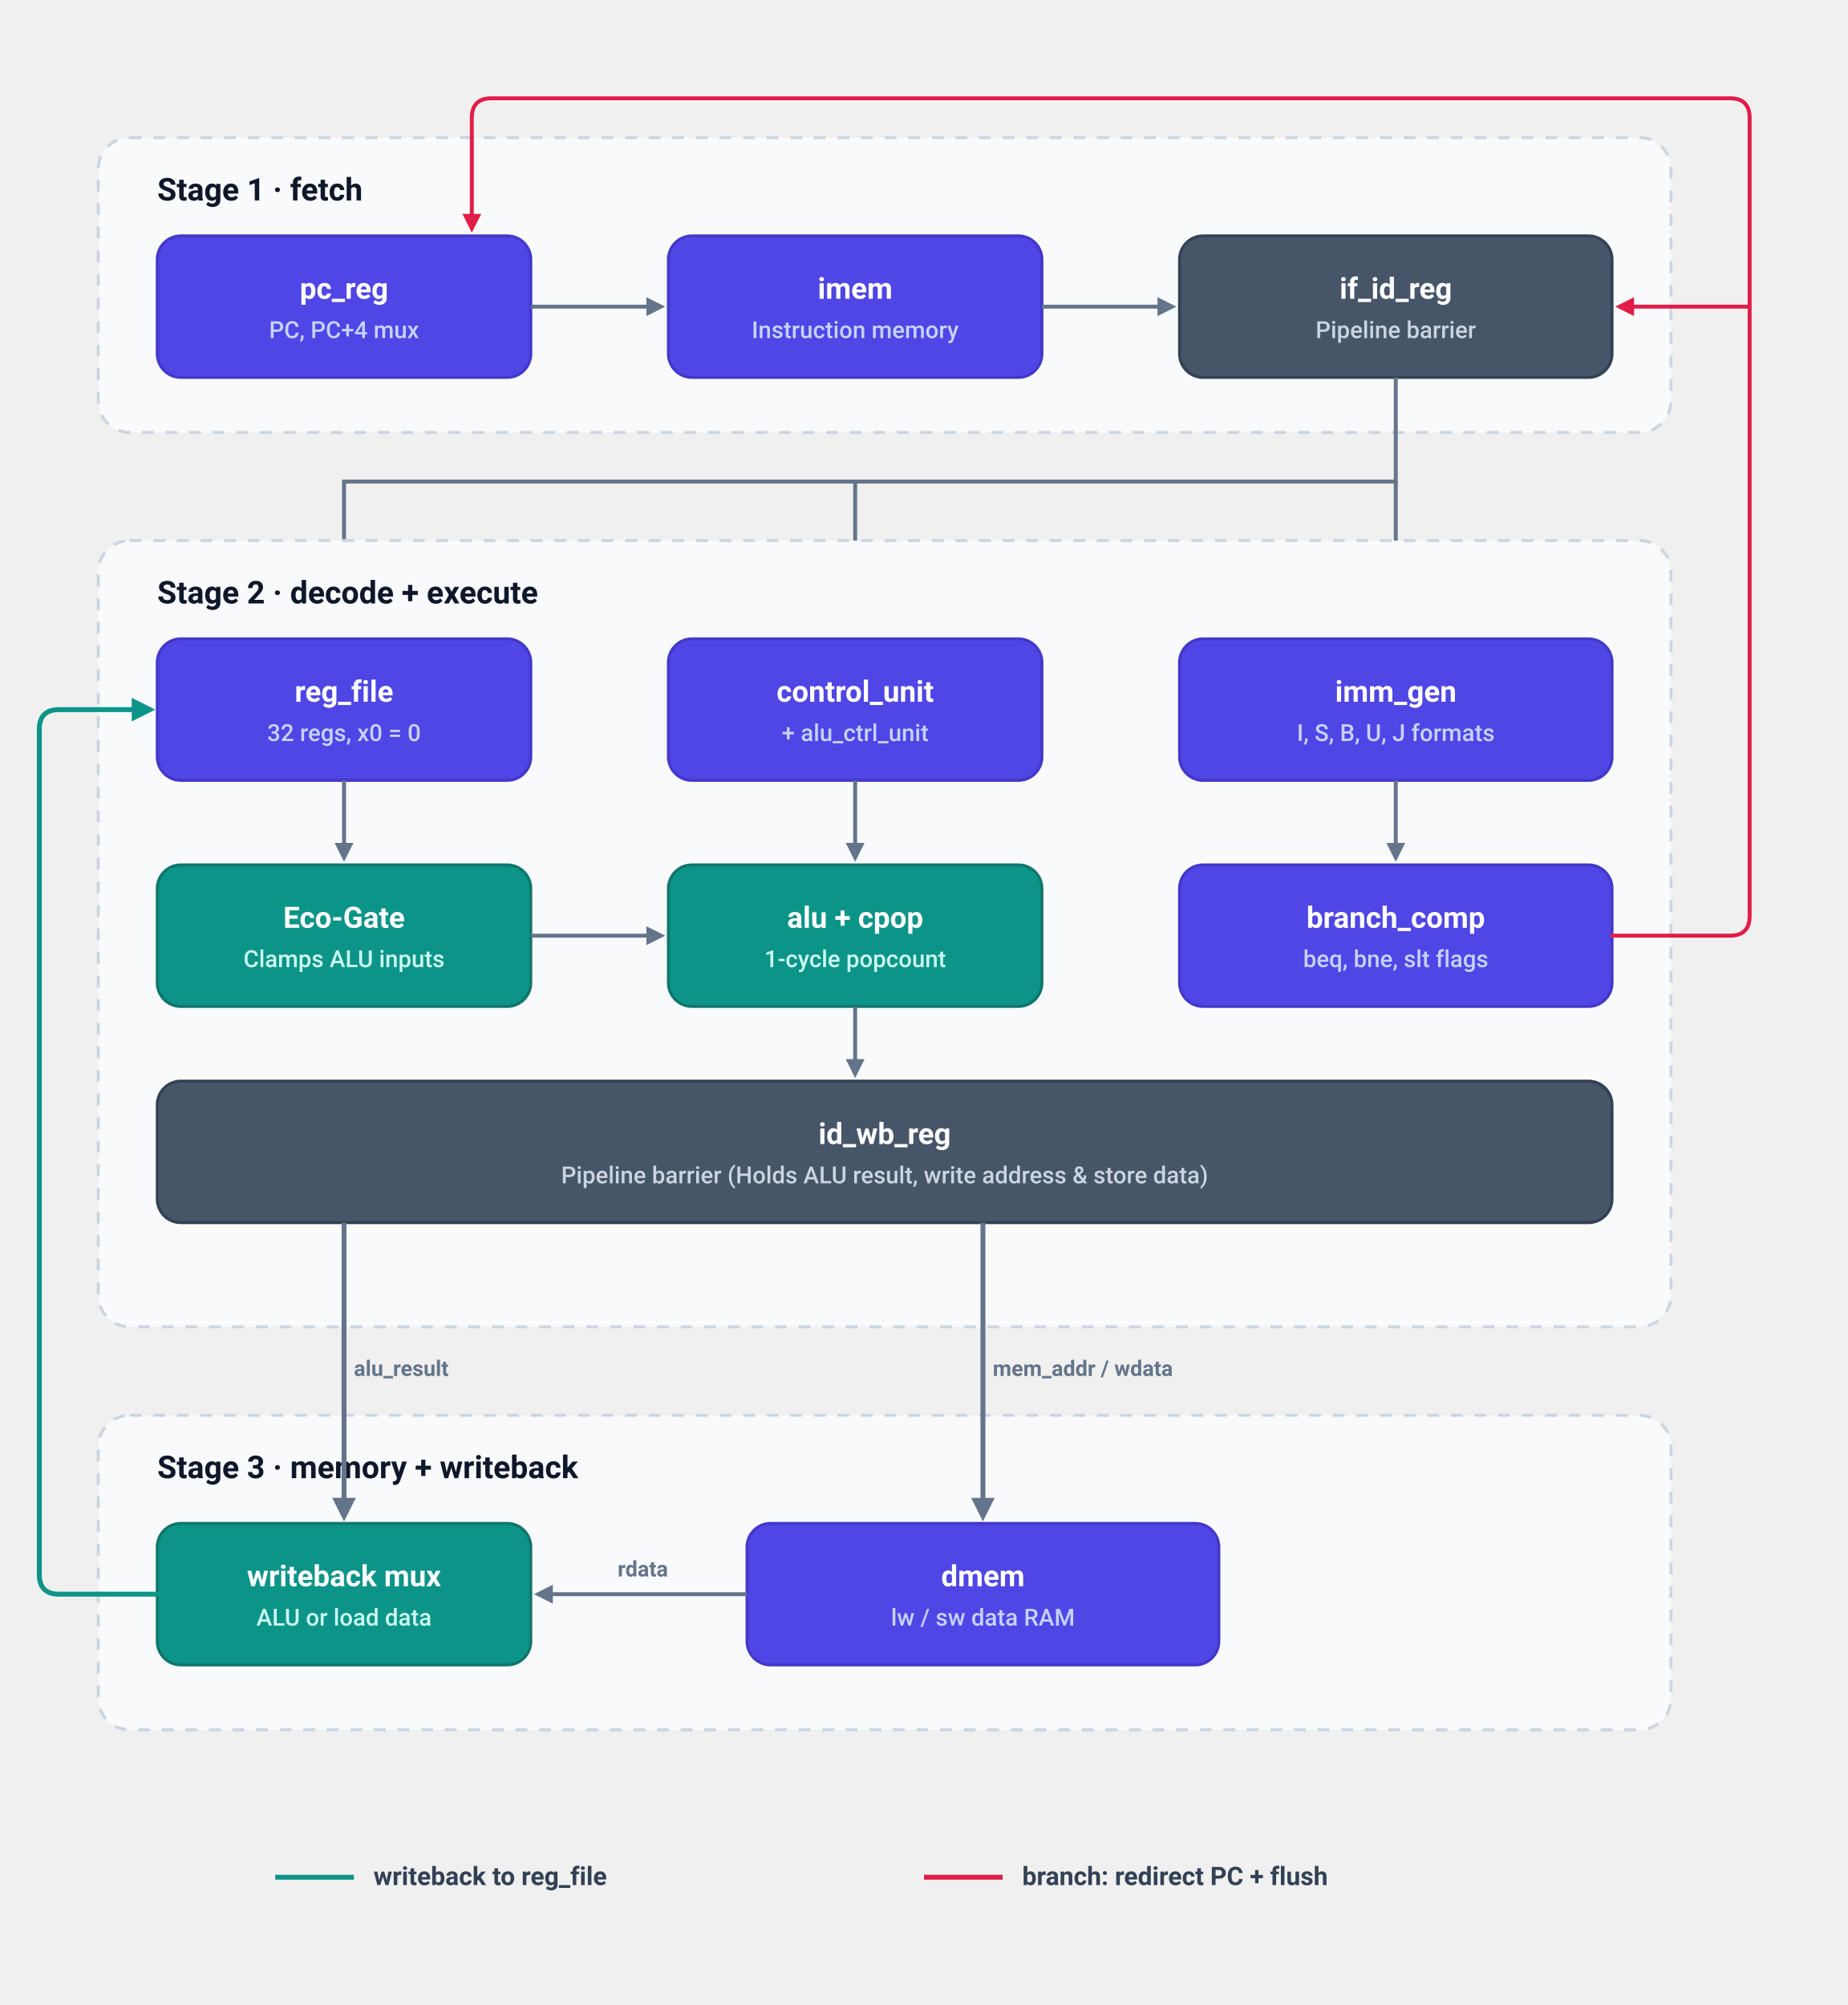
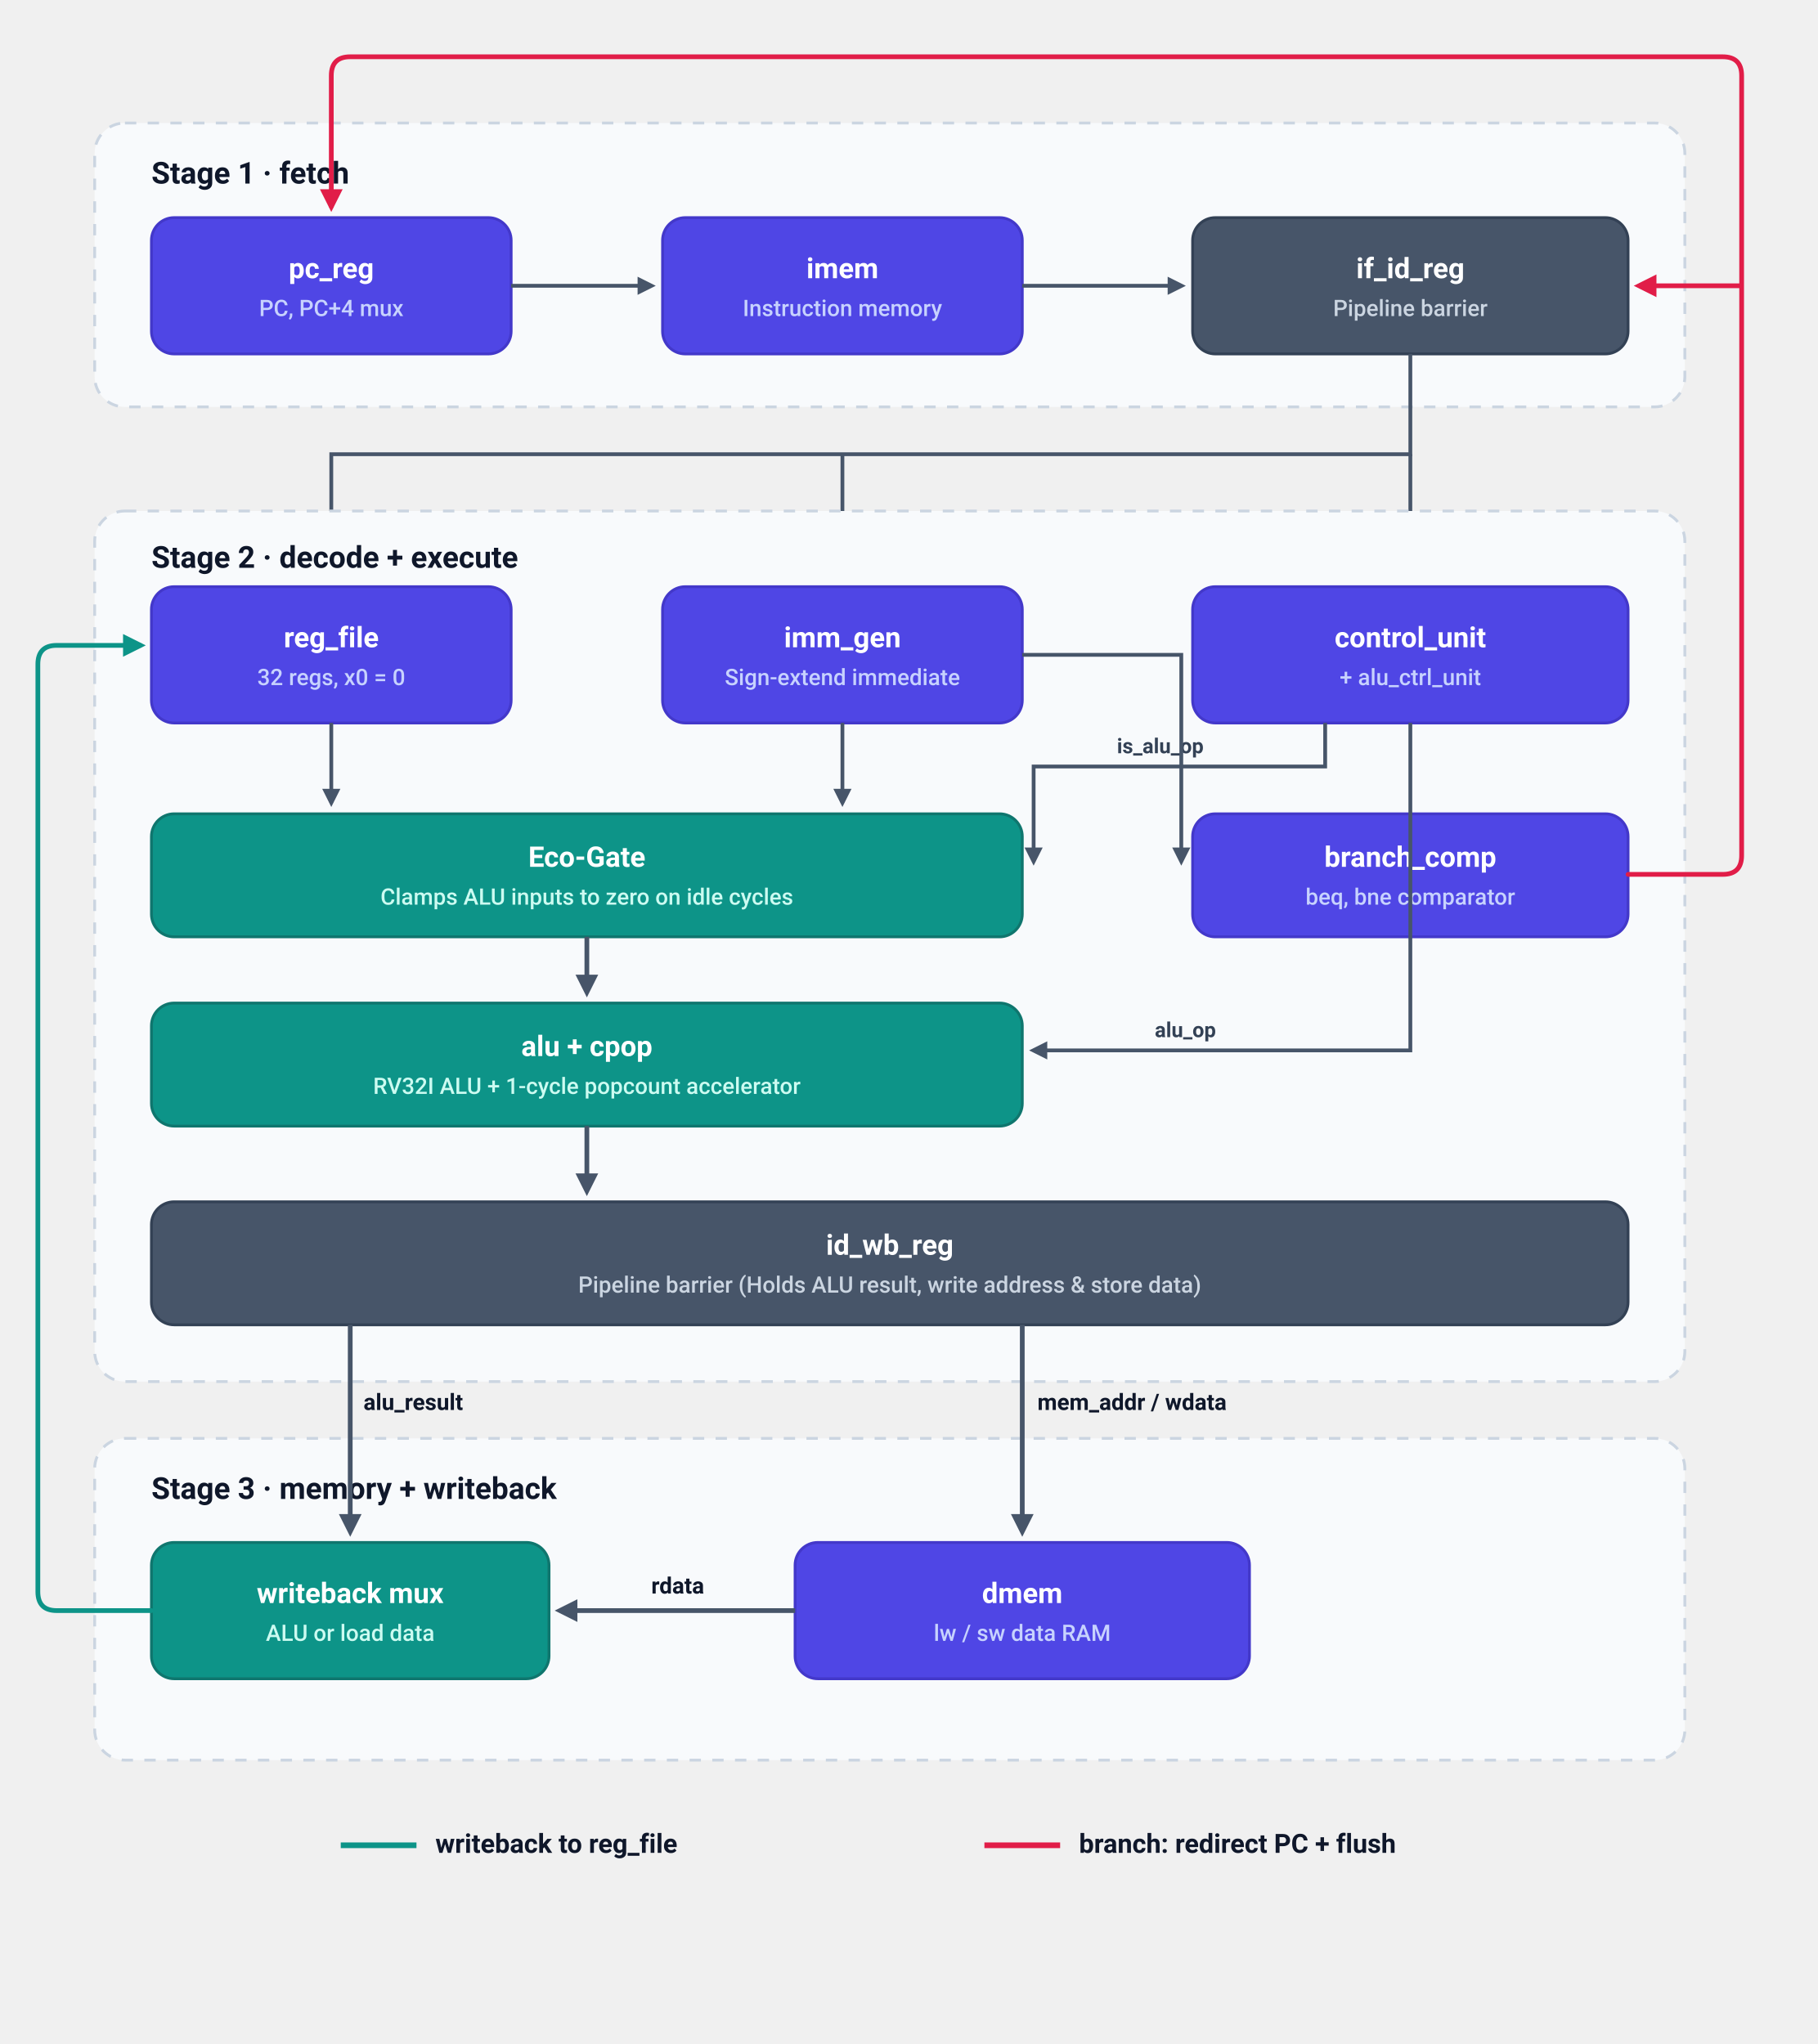
- <svg xmlns="http://www.w3.org/2000/svg" viewBox="0 0 940 1020" width="100%" height="100%" style="background-color: #ffffff; font-family: -apple-system, BlinkMacSystemFont, 'Segoe UI', Roboto, Helvetica, Arial, sans-serif;">
+ <svg xmlns="http://www.w3.org/2000/svg" viewBox="0 0 960 1080" width="100%" height="100%" style="background-color: #ffffff; font-family: -apple-system, BlinkMacSystemFont, 'Segoe UI', Roboto, Helvetica, Arial, sans-serif;">
  <defs>
    <marker id="arrow-gray" viewBox="0 0 10 10" refX="6" refY="5" markerWidth="6" markerHeight="6" orient="auto-start-reverse">
-       <path d="M 0 1 L 8 5 L 0 9 z" fill="#64748b" />
+       <path d="M 0 1 L 8 5 L 0 9 z" fill="#475569" />
    </marker>
    <marker id="arrow-teal" viewBox="0 0 10 10" refX="6" refY="5" markerWidth="6" markerHeight="6" orient="auto-start-reverse">
      <path d="M 0 1 L 8 5 L 0 9 z" fill="#0d9488" />
    </marker>
    <marker id="arrow-coral" viewBox="0 0 10 10" refX="6" refY="5" markerWidth="6" markerHeight="6" orient="auto-start-reverse">
      <path d="M 0 1 L 8 5 L 0 9 z" fill="#e11d48" />
    </marker>
  </defs>
-   <rect x="50" y="70" width="800" height="150" rx="16" fill="#f8fafc" stroke="#cbd5e1" stroke-width="1.5" stroke-dasharray="6 6" />
-   <text x="80" y="102" fill="#0f172a" font-size="16" font-weight="700">Stage 1 · fetch</text>
-   <g transform="translate(80, 120)">
+   <rect x="50" y="65" width="840" height="150" rx="16" fill="#f8fafc" stroke="#cbd5e1" stroke-width="1.5" stroke-dasharray="6 6" />
+   <text x="80" y="97" fill="#0f172a" font-size="16" font-weight="700">Stage 1 · fetch</text>
+   <g transform="translate(80, 115)">
    <rect width="190" height="72" rx="12" fill="#4f46e5" stroke="#4338ca" stroke-width="1.5" />
    <text x="95" y="32" fill="#ffffff" font-size="15" font-weight="700" text-anchor="middle">pc_reg</text>
    <text x="95" y="52" fill="#c7d2fe" font-size="12" font-weight="500" text-anchor="middle">PC, PC+4 mux</text>
  </g>
-   <g transform="translate(340, 120)">
+   <g transform="translate(350, 115)">
    <rect width="190" height="72" rx="12" fill="#4f46e5" stroke="#4338ca" stroke-width="1.5" />
    <text x="95" y="32" fill="#ffffff" font-size="15" font-weight="700" text-anchor="middle">imem</text>
    <text x="95" y="52" fill="#c7d2fe" font-size="12" font-weight="500" text-anchor="middle">Instruction memory</text>
  </g>
-   <g transform="translate(600, 120)">
-     <rect width="220" height="72" rx="12" fill="#475569" stroke="#334155" stroke-width="1.5" />
-     <text x="110" y="32" fill="#ffffff" font-size="15" font-weight="700" text-anchor="middle">if_id_reg</text>
-     <text x="110" y="52" fill="#cbd5e1" font-size="12" font-weight="500" text-anchor="middle">Pipeline barrier</text>
+   <g transform="translate(630, 115)">
+     <rect width="230" height="72" rx="12" fill="#475569" stroke="#334155" stroke-width="1.5" />
+     <text x="115" y="32" fill="#ffffff" font-size="15" font-weight="700" text-anchor="middle">if_id_reg</text>
+     <text x="115" y="52" fill="#cbd5e1" font-size="12" font-weight="500" text-anchor="middle">Pipeline barrier</text>
  </g>
-   <path d="M 270 156 L 336 156" fill="none" stroke="#64748b" stroke-width="2" marker-end="url(#arrow-gray)" />
-   <path d="M 530 156 L 596 156" fill="none" stroke="#64748b" stroke-width="2" marker-end="url(#arrow-gray)" />
-   <path d="M 710 192 L 710 245 L 175 245 L 175 321" fill="none" stroke="#64748b" stroke-width="2" marker-end="url(#arrow-gray)" />
-   <path d="M 435 245 L 435 321" fill="none" stroke="#64748b" stroke-width="2" marker-end="url(#arrow-gray)" />
-   <path d="M 710 245 L 710 321" fill="none" stroke="#64748b" stroke-width="2" marker-end="url(#arrow-gray)" />
-   <rect x="50" y="275" width="800" height="400" rx="16" fill="#f8fafc" stroke="#cbd5e1" stroke-width="1.5" stroke-dasharray="6 6" />
-   <text x="80" y="307" fill="#0f172a" font-size="16" font-weight="700">Stage 2 · decode + execute</text>
-   <g transform="translate(80, 325)">
+   <path d="M 270 151 L 344 151" fill="none" stroke="#475569" stroke-width="2" marker-end="url(#arrow-gray)" />
+   <path d="M 540 151 L 624 151" fill="none" stroke="#475569" stroke-width="2" marker-end="url(#arrow-gray)" />
+   <path d="M 745 187 L 745 240 L 175 240 L 175 299" fill="none" stroke="#475569" stroke-width="2" marker-end="url(#arrow-gray)" />
+   <path d="M 445 240 L 445 299" fill="none" stroke="#475569" stroke-width="2" marker-end="url(#arrow-gray)" />
+   <path d="M 745 240 L 745 299" fill="none" stroke="#475569" stroke-width="2" marker-end="url(#arrow-gray)" />
+   <rect x="50" y="270" width="840" height="460" rx="16" fill="#f8fafc" stroke="#cbd5e1" stroke-width="1.5" stroke-dasharray="6 6" />
+   <text x="80" y="300" fill="#0f172a" font-size="16" font-weight="700">Stage 2 · decode + execute</text>
+   <g transform="translate(80, 310)">
    <rect width="190" height="72" rx="12" fill="#4f46e5" stroke="#4338ca" stroke-width="1.5" />
    <text x="95" y="32" fill="#ffffff" font-size="15" font-weight="700" text-anchor="middle">reg_file</text>
    <text x="95" y="52" fill="#c7d2fe" font-size="12" font-weight="500" text-anchor="middle">32 regs, x0 = 0</text>
  </g>
-   <g transform="translate(340, 325)">
+   <g transform="translate(350, 310)">
    <rect width="190" height="72" rx="12" fill="#4f46e5" stroke="#4338ca" stroke-width="1.5" />
-     <text x="95" y="32" fill="#ffffff" font-size="15" font-weight="700" text-anchor="middle">control_unit</text>
-     <text x="95" y="52" fill="#c7d2fe" font-size="12" font-weight="500" text-anchor="middle">+ alu_ctrl_unit</text>
+     <text x="95" y="32" fill="#ffffff" font-size="15" font-weight="700" text-anchor="middle">imm_gen</text>
+     <text x="95" y="52" fill="#c7d2fe" font-size="12" font-weight="500" text-anchor="middle">Sign-extend immediate</text>
  </g>
-   <g transform="translate(600, 325)">
-     <rect width="220" height="72" rx="12" fill="#4f46e5" stroke="#4338ca" stroke-width="1.5" />
-     <text x="110" y="32" fill="#ffffff" font-size="15" font-weight="700" text-anchor="middle">imm_gen</text>
-     <text x="110" y="52" fill="#c7d2fe" font-size="12" font-weight="500" text-anchor="middle">I, S, B, U, J formats</text>
+   <g transform="translate(630, 310)">
+     <rect width="230" height="72" rx="12" fill="#4f46e5" stroke="#4338ca" stroke-width="1.5" />
+     <text x="115" y="32" fill="#ffffff" font-size="15" font-weight="700" text-anchor="middle">control_unit</text>
+     <text x="115" y="52" fill="#c7d2fe" font-size="12" font-weight="500" text-anchor="middle">+ alu_ctrl_unit</text>
  </g>
-   <g transform="translate(80, 440)">
-     <rect width="190" height="72" rx="12" fill="#0d9488" stroke="#0f766e" stroke-width="1.5" />
-     <text x="95" y="32" fill="#ffffff" font-size="15" font-weight="700" text-anchor="middle">Eco-Gate</text>
-     <text x="95" y="52" fill="#ccfbf1" font-size="12" font-weight="500" text-anchor="middle">Clamps ALU inputs</text>
+   <g transform="translate(80, 430)">
+     <rect width="460" height="65" rx="12" fill="#0d9488" stroke="#0f766e" stroke-width="1.5" />
+     <text x="230" y="28" fill="#ffffff" font-size="15" font-weight="700" text-anchor="middle">Eco-Gate</text>
+     <text x="230" y="48" fill="#ccfbf1" font-size="12" font-weight="500" text-anchor="middle">Clamps ALU inputs to zero on idle cycles</text>
  </g>
-   <g transform="translate(340, 440)">
-     <rect width="190" height="72" rx="12" fill="#0d9488" stroke="#0f766e" stroke-width="1.5" />
-     <text x="95" y="32" fill="#ffffff" font-size="15" font-weight="700" text-anchor="middle">alu + cpop</text>
-     <text x="95" y="52" fill="#ccfbf1" font-size="12" font-weight="500" text-anchor="middle">1-cycle popcount</text>
+   <g transform="translate(80, 530)">
+     <rect width="460" height="65" rx="12" fill="#0d9488" stroke="#0f766e" stroke-width="1.5" />
+     <text x="230" y="28" fill="#ffffff" font-size="15" font-weight="700" text-anchor="middle">alu + cpop</text>
+     <text x="230" y="48" fill="#ccfbf1" font-size="12" font-weight="500" text-anchor="middle">RV32I ALU + 1-cycle popcount accelerator</text>
  </g>
-   <g transform="translate(600, 440)">
-     <rect width="220" height="72" rx="12" fill="#4f46e5" stroke="#4338ca" stroke-width="1.5" />
-     <text x="110" y="32" fill="#ffffff" font-size="15" font-weight="700" text-anchor="middle">branch_comp</text>
-     <text x="110" y="52" fill="#c7d2fe" font-size="12" font-weight="500" text-anchor="middle">beq, bne, slt flags</text>
+   <g transform="translate(630, 430)">
+     <rect width="230" height="65" rx="12" fill="#4f46e5" stroke="#4338ca" stroke-width="1.5" />
+     <text x="115" y="28" fill="#ffffff" font-size="15" font-weight="700" text-anchor="middle">branch_comp</text>
+     <text x="115" y="48" fill="#c7d2fe" font-size="12" font-weight="500" text-anchor="middle">beq, bne comparator</text>
  </g>
-   <g transform="translate(80, 550)">
-     <rect width="740" height="72" rx="12" fill="#475569" stroke="#334155" stroke-width="1.5" />
-     <text x="370" y="32" fill="#ffffff" font-size="15" font-weight="700" text-anchor="middle">id_wb_reg</text>
-     <text x="370" y="52" fill="#cbd5e1" font-size="12" font-weight="500" text-anchor="middle">Pipeline barrier (Holds ALU result, write address &amp; store data)</text>
+   <g transform="translate(80, 635)">
+     <rect width="780" height="65" rx="12" fill="#475569" stroke="#334155" stroke-width="1.5" />
+     <text x="390" y="28" fill="#ffffff" font-size="15" font-weight="700" text-anchor="middle">id_wb_reg</text>
+     <text x="390" y="48" fill="#cbd5e1" font-size="12" font-weight="500" text-anchor="middle">Pipeline barrier (Holds ALU result, write address &amp; store data)</text>
  </g>
-   <path d="M 175 397 L 175 436" fill="none" stroke="#64748b" stroke-width="2" marker-end="url(#arrow-gray)" />
-   <path d="M 270 476 L 336 476" fill="none" stroke="#64748b" stroke-width="2" marker-end="url(#arrow-gray)" />
-   <path d="M 435 397 L 435 436" fill="none" stroke="#64748b" stroke-width="2" marker-end="url(#arrow-gray)" />
-   <path d="M 435 512 L 435 546" fill="none" stroke="#64748b" stroke-width="2" marker-end="url(#arrow-gray)" />
-   <path d="M 710 397 L 710 436" fill="none" stroke="#64748b" stroke-width="2" marker-end="url(#arrow-gray)" />
-   <rect x="50" y="720" width="800" height="160" rx="16" fill="#f8fafc" stroke="#cbd5e1" stroke-width="1.5" stroke-dasharray="6 6" />
-   <text x="80" y="752" fill="#0f172a" font-size="16" font-weight="700">Stage 3 · memory + writeback</text>
-   <g transform="translate(80, 775)">
-     <rect width="190" height="72" rx="12" fill="#0d9488" stroke="#0f766e" stroke-width="1.5" />
-     <text x="95" y="32" fill="#ffffff" font-size="15" font-weight="700" text-anchor="middle">writeback mux</text>
-     <text x="95" y="52" fill="#ccfbf1" font-size="12" font-weight="500" text-anchor="middle">ALU or load data</text>
+   <path d="M 175 382 L 175 424" fill="none" stroke="#475569" stroke-width="2" marker-end="url(#arrow-gray)" />
+   <path d="M 445 382 L 445 424" fill="none" stroke="#475569" stroke-width="2" marker-end="url(#arrow-gray)" />
+   <path d="M 700 382 L 700 405 L 546 405 L 546 455" fill="none" stroke="#475569" stroke-width="2" marker-end="url(#arrow-gray)" />
+   <text x="590" y="398" fill="#334155" font-size="11" font-weight="600">is_alu_op</text>
+   <path d="M 745 382 L 745 555 L 546 555" fill="none" stroke="#475569" stroke-width="2" marker-end="url(#arrow-gray)" />
+   <text x="610" y="548" fill="#334155" font-size="11" font-weight="600">alu_op</text>
+   <path d="M 310 495 L 310 524" fill="none" stroke="#475569" stroke-width="2.5" marker-end="url(#arrow-gray)" />
+   <path d="M 310 595 L 310 629" fill="none" stroke="#475569" stroke-width="2.5" marker-end="url(#arrow-gray)" />
+   <path d="M 540 346 L 624 346 L 624 455 L 624 455" fill="none" stroke="#475569" stroke-width="2" marker-end="url(#arrow-gray)" />
+   <rect x="50" y="760" width="840" height="170" rx="16" fill="#f8fafc" stroke="#cbd5e1" stroke-width="1.5" stroke-dasharray="6 6" />
+   <text x="80" y="792" fill="#0f172a" font-size="16" font-weight="700">Stage 3 · memory + writeback</text>
+   <g transform="translate(80, 815)">
+     <rect width="210" height="72" rx="12" fill="#0d9488" stroke="#0f766e" stroke-width="1.5" />
+     <text x="105" y="32" fill="#ffffff" font-size="15" font-weight="700" text-anchor="middle">writeback mux</text>
+     <text x="105" y="52" fill="#ccfbf1" font-size="12" font-weight="500" text-anchor="middle">ALU or load data</text>
  </g>
-   <g transform="translate(380, 775)">
+   <g transform="translate(420, 815)">
    <rect width="240" height="72" rx="12" fill="#4f46e5" stroke="#4338ca" stroke-width="1.5" />
    <text x="120" y="32" fill="#ffffff" font-size="15" font-weight="700" text-anchor="middle">dmem</text>
    <text x="120" y="52" fill="#c7d2fe" font-size="12" font-weight="500" text-anchor="middle">lw / sw data RAM</text>
  </g>
-   <path d="M 175 622 L 175 771" fill="none" stroke="#64748b" stroke-width="2.5" marker-end="url(#arrow-gray)" />
-   <text x="180" y="700" fill="#64748b" font-size="11" font-weight="600">alu_result</text>
-   <path d="M 500 622 L 500 771" fill="none" stroke="#64748b" stroke-width="2.5" marker-end="url(#arrow-gray)" />
-   <text x="505" y="700" fill="#64748b" font-size="11" font-weight="600">mem_addr / wdata</text>
-   <path d="M 380 811 L 274 811" fill="none" stroke="#64748b" stroke-width="2" marker-end="url(#arrow-gray)" />
-   <text x="327" y="802" fill="#64748b" font-size="11" font-weight="600" text-anchor="middle">rdata</text>
-   <path d="M 80 811 L 30 811 Q 20 811 20 801 L 20 371 Q 20 361 30 361 L 76 361" fill="none" stroke="#0d9488" stroke-width="2.5" stroke-linecap="round" marker-end="url(#arrow-teal)" />
-   <path d="M 820 476 L 880 476 Q 890 476 890 466 L 890 60 Q 890 50 880 50 L 250 50 Q 240 50 240 60 L 240 116" fill="none" stroke="#e11d48" stroke-width="2" stroke-linecap="round" marker-end="url(#arrow-coral)" />
-   <path d="M 890 156 L 824 156" fill="none" stroke="#e11d48" stroke-width="2" marker-end="url(#arrow-coral)" />
-   <g transform="translate(140, 955)">
-     <line x1="0" y1="0" x2="40" y2="0" stroke="#0d9488" stroke-width="2.5" />
-     <text x="50" y="4" fill="#334155" font-size="13" font-weight="600">writeback to reg_file</text>
-     <line x1="330" y1="0" x2="370" y2="0" stroke="#e11d48" stroke-width="2.5" />
-     <text x="380" y="4" fill="#334155" font-size="13" font-weight="600">branch: redirect PC + flush</text>
+   <path d="M 185 700 L 185 809" fill="none" stroke="#475569" stroke-width="2.5" marker-end="url(#arrow-gray)" />
+   <text x="192" y="745" fill="#0f172a" font-size="12" font-weight="700">alu_result</text>
+   <path d="M 540 700 L 540 809" fill="none" stroke="#475569" stroke-width="2.5" marker-end="url(#arrow-gray)" />
+   <text x="548" y="745" fill="#0f172a" font-size="12" font-weight="700">mem_addr / wdata</text>
+   <path d="M 420 851 L 296 851" fill="none" stroke="#475569" stroke-width="2.5" marker-end="url(#arrow-gray)" />
+   <text x="358" y="842" fill="#0f172a" font-size="12" font-weight="700" text-anchor="middle">rdata</text>
+   <path d="M 80 851 L 30 851 Q 20 851 20 841 L 20 351 Q 20 341 30 341 L 74 341" fill="none" stroke="#0d9488" stroke-width="2.5" stroke-linecap="round" marker-end="url(#arrow-teal)" />
+   <path d="M 860 462 L 910 462 Q 920 462 920 452 L 920 40 Q 920 30 910 30 L 185 30 Q 175 30 175 40 L 175 109" fill="none" stroke="#e11d48" stroke-width="2.5" stroke-linecap="round" marker-end="url(#arrow-coral)" />
+   <path d="M 920 151 L 866 151" fill="none" stroke="#e11d48" stroke-width="2.5" marker-end="url(#arrow-coral)" />
+   <g transform="translate(180, 975)">
+     <line x1="0" y1="0" x2="40" y2="0" stroke="#0d9488" stroke-width="3" />
+     <text x="50" y="4" fill="#0f172a" font-size="14" font-weight="600">writeback to reg_file</text>
+     <line x1="340" y1="0" x2="380" y2="0" stroke="#e11d48" stroke-width="3" />
+     <text x="390" y="4" fill="#0f172a" font-size="14" font-weight="600">branch: redirect PC + flush</text>
  </g>
</svg>
